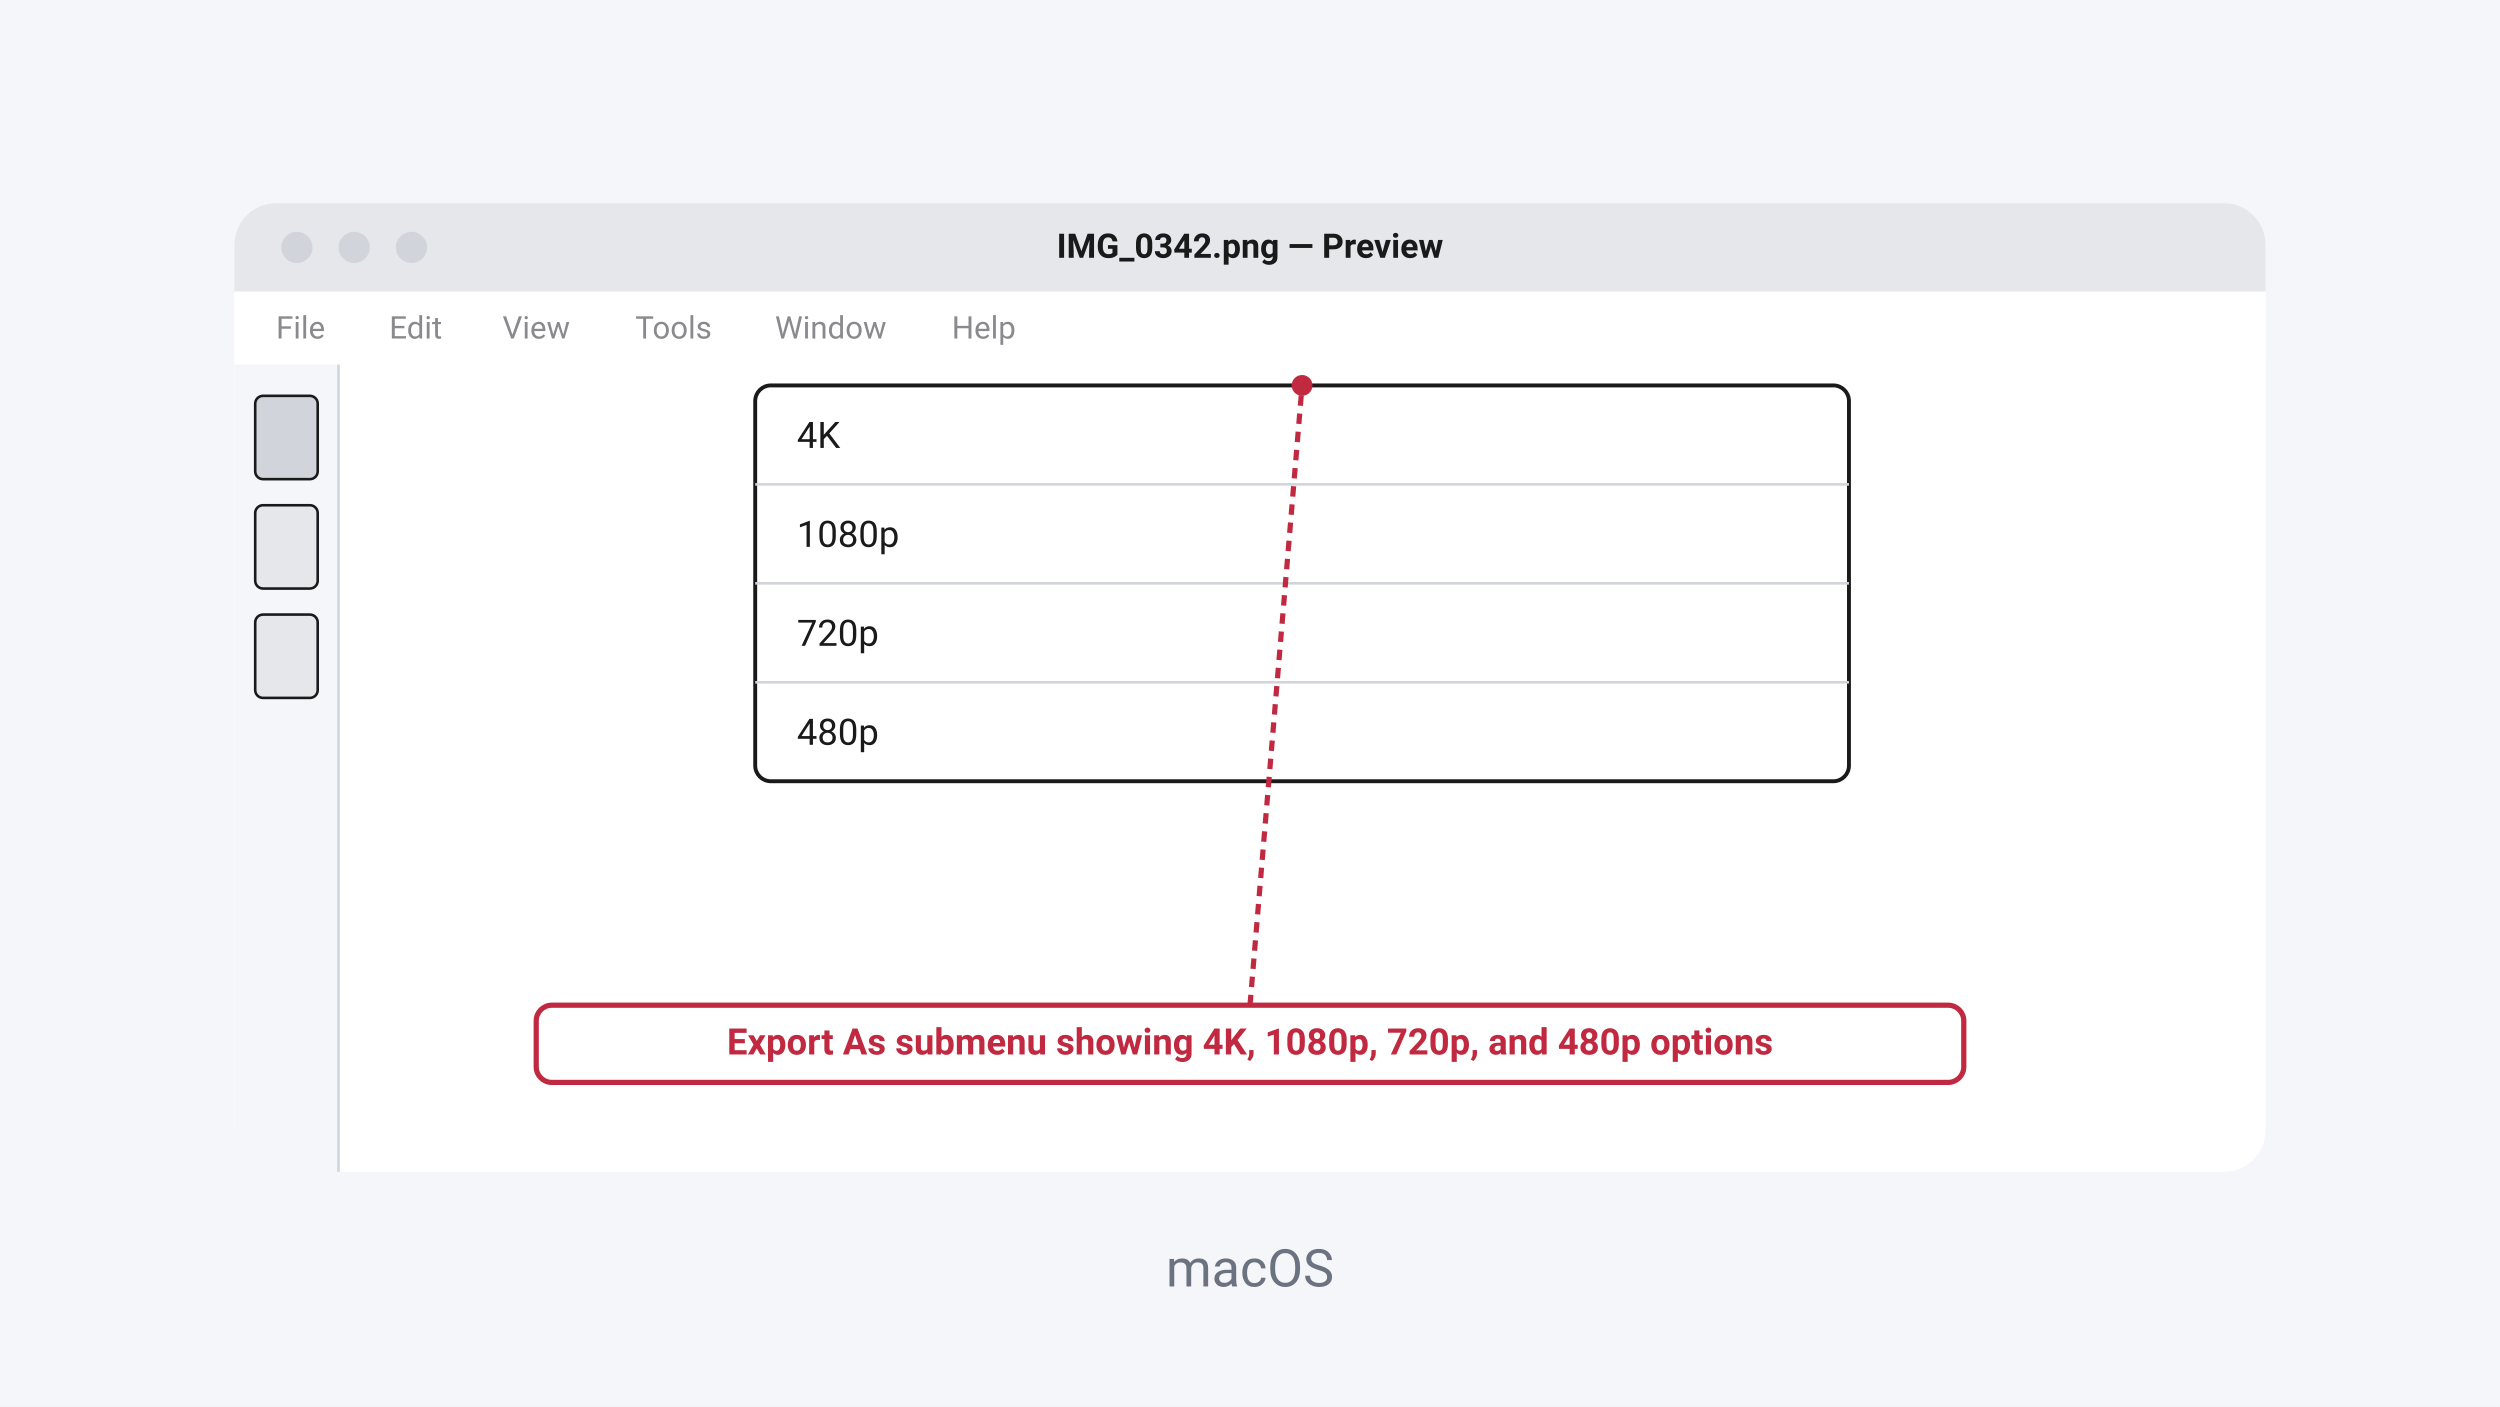
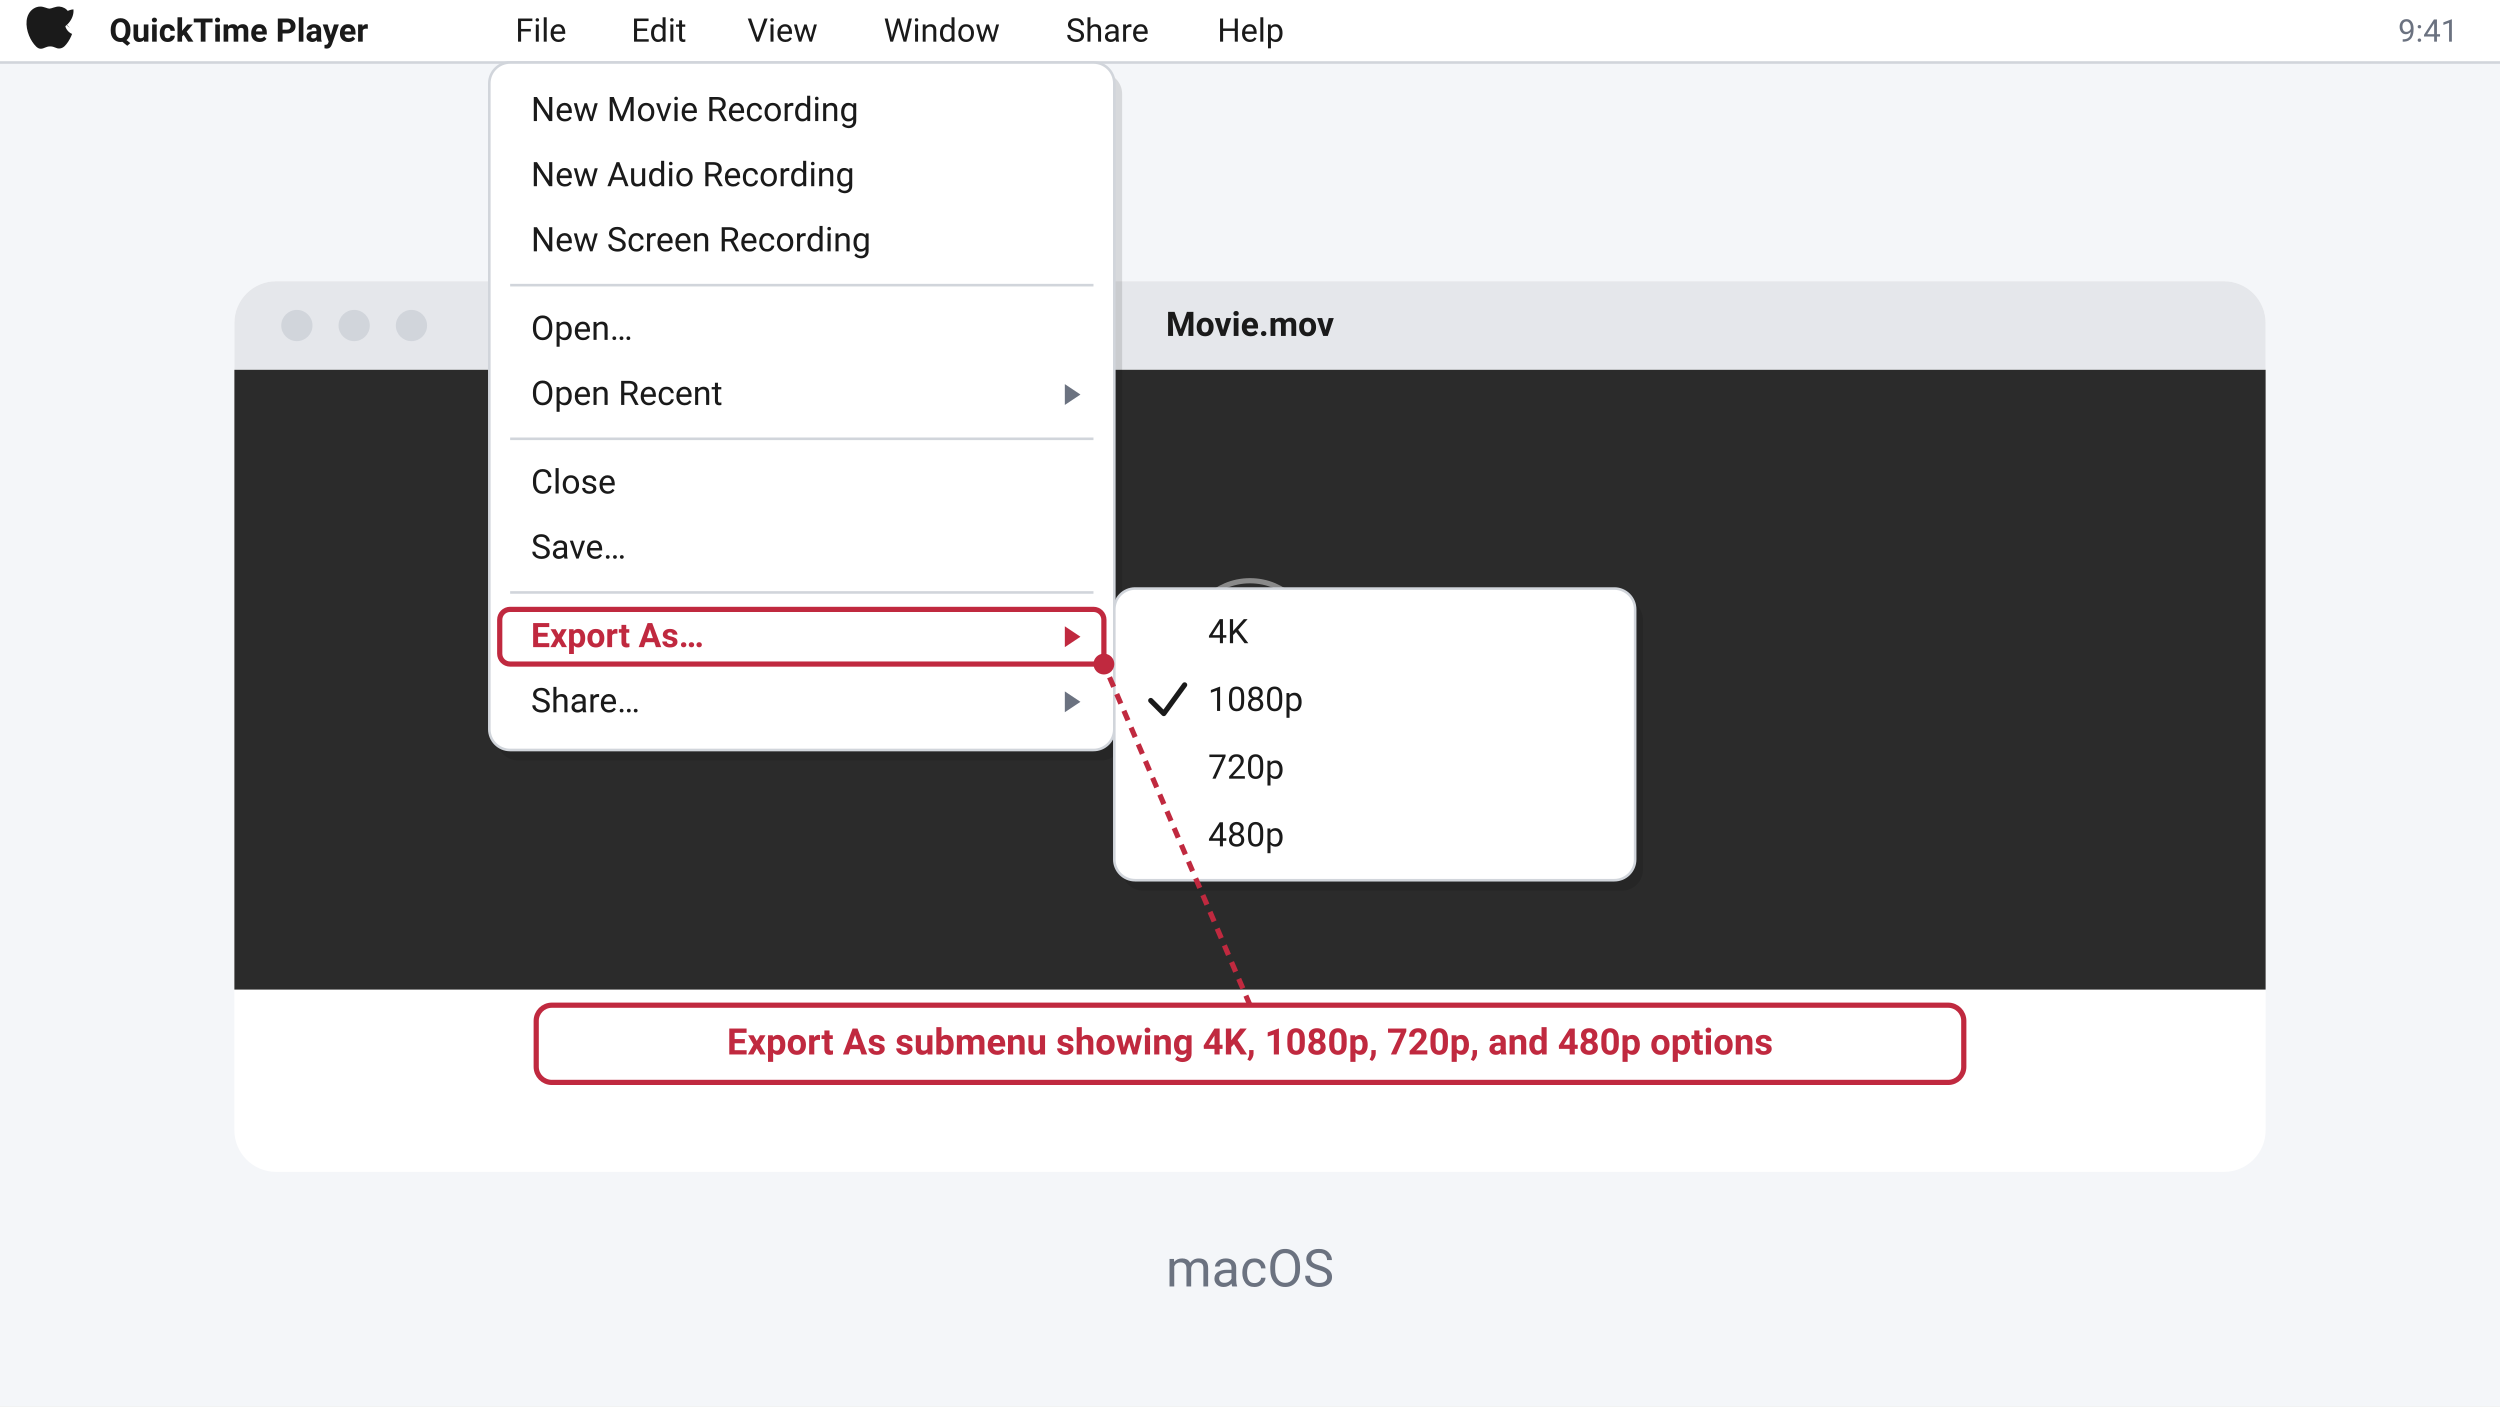
<svg xmlns="http://www.w3.org/2000/svg" width="960" height="540" viewBox="0 0 960 540">
  <rect width="960" height="540" fill="#F4F6F9" />
-   <rect x="90" y="78" width="780" height="372" rx="16" fill="#FFFFFF" />
-   <path d="M 90 94 A 16 16 0 0 1 106 78 L 854 78 A 16 16 0 0 1 870 94 L 870 112 L 90 112 Z" fill="#E5E7EB" />
-   <circle cx="114" cy="95" r="6" fill="#D1D5DB" />
-   <circle cx="136" cy="95" r="6" fill="#D1D5DB" />
-   <circle cx="158" cy="95" r="6" fill="#D1D5DB" />
-   <text x="480" y="99" font-family="system-ui, -apple-system, 'Segoe UI', Roboto, sans-serif" font-size="13" font-weight="600" fill="#1A1A1A" text-anchor="middle">IMG_0342.png — Preview</text>
-   <rect x="90" y="112" width="780" height="28" fill="#FFFFFF" />
-   <text x="106" y="130" font-family="system-ui, -apple-system, 'Segoe UI', Roboto, sans-serif" font-size="12" font-weight="400" fill="#8A8A8E" text-anchor="start">File</text>
-   <text x="149.476" y="130" font-family="system-ui, -apple-system, 'Segoe UI', Roboto, sans-serif" font-size="12" font-weight="400" fill="#8A8A8E" text-anchor="start">Edit</text>
-   <text x="192.952" y="130" font-family="system-ui, -apple-system, 'Segoe UI', Roboto, sans-serif" font-size="12" font-weight="400" fill="#8A8A8E" text-anchor="start">View</text>
-   <text x="243.952" y="130" font-family="system-ui, -apple-system, 'Segoe UI', Roboto, sans-serif" font-size="12" font-weight="400" fill="#8A8A8E" text-anchor="start">Tools</text>
-   <text x="297.592" y="130" font-family="system-ui, -apple-system, 'Segoe UI', Roboto, sans-serif" font-size="12" font-weight="400" fill="#8A8A8E" text-anchor="start">Window</text>
-   <text x="365.488" y="130" font-family="system-ui, -apple-system, 'Segoe UI', Roboto, sans-serif" font-size="12" font-weight="400" fill="#8A8A8E" text-anchor="start">Help</text>
-   <rect x="90" y="140" width="40" height="310" fill="#F4F6F9" />
-   <rect x="98" y="152" width="24" height="32" rx="3" fill="#D1D5DB" stroke="#1A1A1A" stroke-width="1" />
-   <rect x="98" y="194" width="24" height="32" rx="3" fill="#E5E7EB" stroke="#1A1A1A" stroke-width="1" />
-   <rect x="98" y="236" width="24" height="32" rx="3" fill="#E5E7EB" stroke="#1A1A1A" stroke-width="1" />
-   <path d="M 130 140 L 130 450" stroke="#D1D5DB" stroke-width="1" />
-   <rect x="290" y="148" width="420" height="152" rx="6" fill="#FFFFFF" stroke="#1A1A1A" stroke-width="1.5" />
-   <text x="306" y="172" font-family="system-ui, -apple-system, 'Segoe UI', Roboto, sans-serif" font-size="14" font-weight="400" fill="#1A1A1A" text-anchor="start">4K</text>
-   <line x1="290" y1="186" x2="710" y2="186" stroke="#D1D5DB" stroke-width="1" />
-   <text x="306" y="210" font-family="system-ui, -apple-system, 'Segoe UI', Roboto, sans-serif" font-size="14" font-weight="400" fill="#1A1A1A" text-anchor="start">1080p</text>
-   <line x1="290" y1="224" x2="710" y2="224" stroke="#D1D5DB" stroke-width="1" />
-   <text x="306" y="248" font-family="system-ui, -apple-system, 'Segoe UI', Roboto, sans-serif" font-size="14" font-weight="400" fill="#1A1A1A" text-anchor="start">720p</text>
-   <line x1="290" y1="262" x2="710" y2="262" stroke="#D1D5DB" stroke-width="1" />
-   <text x="306" y="286" font-family="system-ui, -apple-system, 'Segoe UI', Roboto, sans-serif" font-size="14" font-weight="400" fill="#1A1A1A" text-anchor="start">480p</text>
-   <line x1="480" y1="386" x2="500" y2="148" stroke="#C0293F" stroke-width="2" stroke-dasharray="4,3" />
-   <circle cx="500" cy="148" r="4" fill="#C0293F" />
+   <rect x="90" y="108" width="780" height="342" rx="16" fill="#FFFFFF" />
+   <path d="M 90 124 A 16 16 0 0 1 106 108 L 854 108 A 16 16 0 0 1 870 124 L 870 142 L 90 142 Z" fill="#E5E7EB" />
+   <circle cx="114" cy="125" r="6" fill="#D1D5DB" />
+   <circle cx="136" cy="125" r="6" fill="#D1D5DB" />
+   <circle cx="158" cy="125" r="6" fill="#D1D5DB" />
+   <text x="480" y="129" font-family="system-ui, -apple-system, 'Segoe UI', Roboto, sans-serif" font-size="13" font-weight="600" fill="#1A1A1A" text-anchor="middle">Movie.mov</text>
+   <rect x="90" y="142" width="780" height="238" fill="#2B2B2B" />
+   <circle cx="480" cy="247" r="24" fill="none" stroke="#8A8A8A" stroke-width="2" />
+   <path d="M 473 236 L 473 258 L 491 247 Z" fill="#8A8A8A" />
+   <rect x="0" y="0" width="960" height="24" fill="#FFFFFF" />
+   <line x1="0" y1="24" x2="960" y2="24" stroke="#D1D5DB" stroke-width="1" />
+   <path d="M 26.4 8.8 c 1.2 -1.4 2 -3.3 1.8 -5.2 -1.7 0.1 -3.7 1.2 -4.9 2.6 -1.1 1.3 -2 3.2 -1.7 5 1.8 0.2 3.6 -1 4.8 -2.4 Z" fill="#1A1A1A" />
+   <path d="M 26.88 10.72 c -2.6 -1.6 -3 -4.6 -0.7 -6.3 -0.7 -1.1 -2 -1.8 -3.4 -1.9 -1.4 -0.1 -3 0.8 -3.8 0.8 -0.8 0 -2.1 -0.8 -3.5 -0.8 -1.8 0 -3.5 1.1 -4.4 2.7 -1.9 3.3 -0.5 8.1 1.3 10.8 0.9 1.3 2 2.8 3.4 2.7 1.3 -0.1 1.9 -0.9 3.5 -0.9 1.7 0 2.2 0.9 3.6 0.8 1.5 -0.1 2.4 -1.3 3.3 -2.6 1 -1.5 1.5 -3 1.5 -3 -0.1 0 -2.8 -1.1 -2.8 -4.3 Z" fill="#1A1A1A" />
+   <text x="42" y="16" font-family="system-ui, -apple-system, 'Segoe UI', Roboto, sans-serif" font-size="12.5" font-weight="700" fill="#1A1A1A" text-anchor="start">QuickTime Player</text>
+   <text x="197.895" y="16" font-family="system-ui, -apple-system, 'Segoe UI', Roboto, sans-serif" font-size="12.5" font-weight="400" fill="#1A1A1A" text-anchor="start">File</text>
+   <text x="242.433" y="16" font-family="system-ui, -apple-system, 'Segoe UI', Roboto, sans-serif" font-size="12.5" font-weight="400" fill="#1A1A1A" text-anchor="start">Edit</text>
+   <text x="286.97" y="16" font-family="system-ui, -apple-system, 'Segoe UI', Roboto, sans-serif" font-size="12.5" font-weight="400" fill="#1A1A1A" text-anchor="start">View</text>
+   <text x="339.345" y="16" font-family="system-ui, -apple-system, 'Segoe UI', Roboto, sans-serif" font-size="12.5" font-weight="400" fill="#1A1A1A" text-anchor="start">Window</text>
+   <text x="409.32" y="16" font-family="system-ui, -apple-system, 'Segoe UI', Roboto, sans-serif" font-size="12.5" font-weight="400" fill="#1A1A1A" text-anchor="start">Share</text>
+   <text x="467.47" y="16" font-family="system-ui, -apple-system, 'Segoe UI', Roboto, sans-serif" font-size="12.5" font-weight="400" fill="#1A1A1A" text-anchor="start">Help</text>
+   <text x="944" y="16" font-family="system-ui, -apple-system, 'Segoe UI', Roboto, sans-serif" font-size="12" font-weight="400" fill="#6B7280" text-anchor="end">9:41</text>
+   <rect x="190.895" y="28" width="240" height="264" rx="8" fill="#000000" opacity="0.12" />
+   <rect x="187.895" y="24" width="240" height="264" rx="8" fill="#FFFFFF" stroke="#D1D5DB" stroke-width="1" />
+   <text x="203.895" y="46.5" font-family="system-ui, -apple-system, 'Segoe UI', Roboto, sans-serif" font-size="13" font-weight="400" fill="#1A1A1A" text-anchor="start">New Movie Recording</text>
+   <text x="203.895" y="71.5" font-family="system-ui, -apple-system, 'Segoe UI', Roboto, sans-serif" font-size="13" font-weight="400" fill="#1A1A1A" text-anchor="start">New Audio Recording</text>
+   <text x="203.895" y="96.5" font-family="system-ui, -apple-system, 'Segoe UI', Roboto, sans-serif" font-size="13" font-weight="400" fill="#1A1A1A" text-anchor="start">New Screen Recording</text>
+   <line x1="195.895" y1="109.5" x2="419.895" y2="109.5" stroke="#D1D5DB" stroke-width="1" />
+   <text x="203.895" y="130.5" font-family="system-ui, -apple-system, 'Segoe UI', Roboto, sans-serif" font-size="13" font-weight="400" fill="#1A1A1A" text-anchor="start">Open…</text>
+   <text x="203.895" y="155.5" font-family="system-ui, -apple-system, 'Segoe UI', Roboto, sans-serif" font-size="13" font-weight="400" fill="#1A1A1A" text-anchor="start">Open Recent</text>
+   <path d="M 408.895 147.5 L 414.895 151.5 L 408.895 155.5 Z" fill="#6B7280" />
+   <line x1="195.895" y1="168.5" x2="419.895" y2="168.5" stroke="#D1D5DB" stroke-width="1" />
+   <text x="203.895" y="189.5" font-family="system-ui, -apple-system, 'Segoe UI', Roboto, sans-serif" font-size="13" font-weight="400" fill="#1A1A1A" text-anchor="start">Close</text>
+   <text x="203.895" y="214.5" font-family="system-ui, -apple-system, 'Segoe UI', Roboto, sans-serif" font-size="13" font-weight="400" fill="#1A1A1A" text-anchor="start">Save…</text>
+   <line x1="195.895" y1="227.5" x2="419.895" y2="227.5" stroke="#D1D5DB" stroke-width="1" />
+   <rect x="191.895" y="234" width="232" height="21" rx="4" fill="none" stroke="#C0293F" stroke-width="2" />
+   <text x="203.895" y="248.5" font-family="system-ui, -apple-system, 'Segoe UI', Roboto, sans-serif" font-size="13" font-weight="700" fill="#C0293F" text-anchor="start">Export As…</text>
+   <path d="M 408.895 240.5 L 414.895 244.5 L 408.895 248.5 Z" fill="#C0293F" />
+   <text x="203.895" y="273.5" font-family="system-ui, -apple-system, 'Segoe UI', Roboto, sans-serif" font-size="13" font-weight="400" fill="#1A1A1A" text-anchor="start">Share…</text>
+   <path d="M 408.895 265.5 L 414.895 269.5 L 408.895 273.5 Z" fill="#6B7280" />
+   <rect x="430.895" y="230" width="200" height="112" rx="8" fill="#000000" opacity="0.12" />
+   <rect x="427.895" y="226" width="200" height="112" rx="8" fill="#FFFFFF" stroke="#D1D5DB" stroke-width="1" />
+   <text x="463.895" y="247" font-family="system-ui, -apple-system, 'Segoe UI', Roboto, sans-serif" font-size="13" font-weight="400" fill="#1A1A1A" text-anchor="start">4K</text>
+   <path d="M 441.895 269 L 446.895 274 L 454.895 263" fill="none" stroke="#1A1A1A" stroke-width="2" stroke-linecap="round" stroke-linejoin="round" />
+   <text x="463.895" y="273" font-family="system-ui, -apple-system, 'Segoe UI', Roboto, sans-serif" font-size="13" font-weight="400" fill="#1A1A1A" text-anchor="start">1080p</text>
+   <text x="463.895" y="299" font-family="system-ui, -apple-system, 'Segoe UI', Roboto, sans-serif" font-size="13" font-weight="400" fill="#1A1A1A" text-anchor="start">720p</text>
+   <text x="463.895" y="325" font-family="system-ui, -apple-system, 'Segoe UI', Roboto, sans-serif" font-size="13" font-weight="400" fill="#1A1A1A" text-anchor="start">480p</text>
+   <line x1="480" y1="386" x2="423.895" y2="255" stroke="#C0293F" stroke-width="2" stroke-dasharray="4,3" />
+   <circle cx="423.895" cy="255" r="4" fill="#C0293F" />
  <rect x="205.907" y="386" width="548.185" height="29.65" rx="6" fill="#FFFFFF" stroke="#C0293F" stroke-width="2" />
  <text x="480" y="404.92" font-family="system-ui, -apple-system, 'Segoe UI', Roboto, sans-serif" font-size="14" font-weight="700" fill="#C0293F" text-anchor="middle">Export As submenu showing 4K, 1080p, 720p, and 480p options</text>
  <text x="480" y="494" font-family="system-ui, -apple-system, 'Segoe UI', Roboto, sans-serif" font-size="20" font-weight="400" fill="#6B7280" text-anchor="middle">macOS</text>
</svg>
